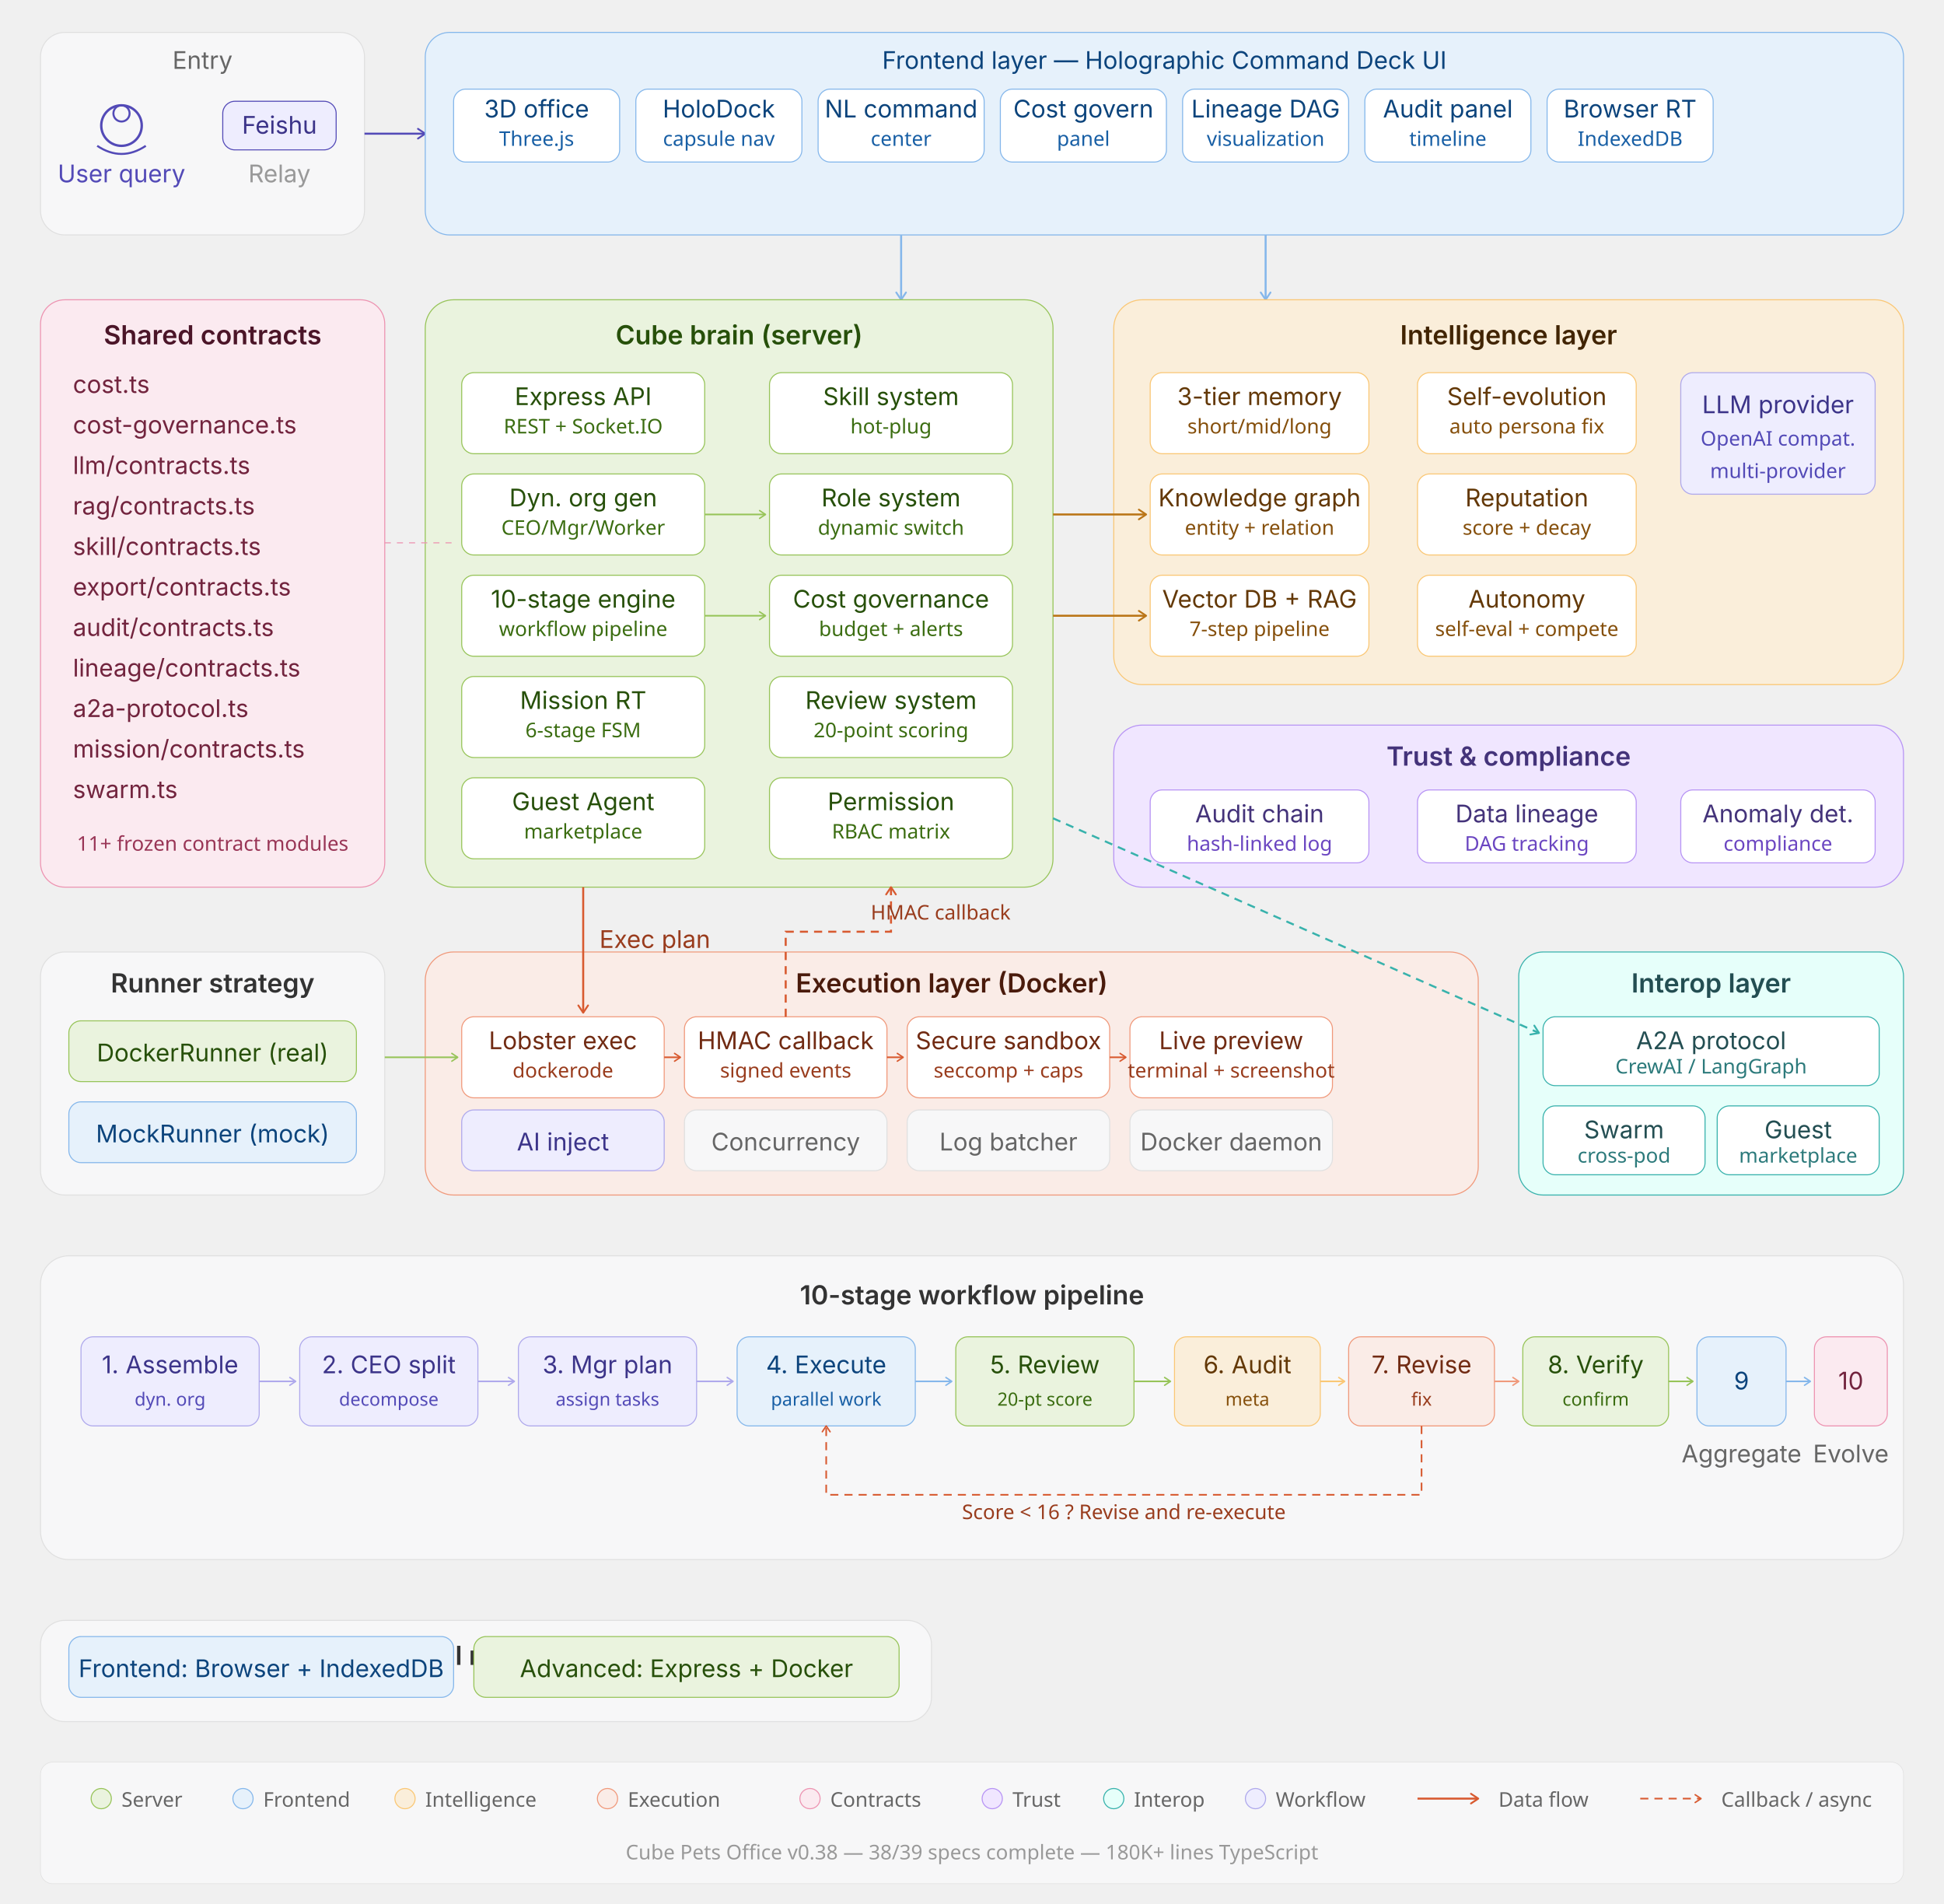
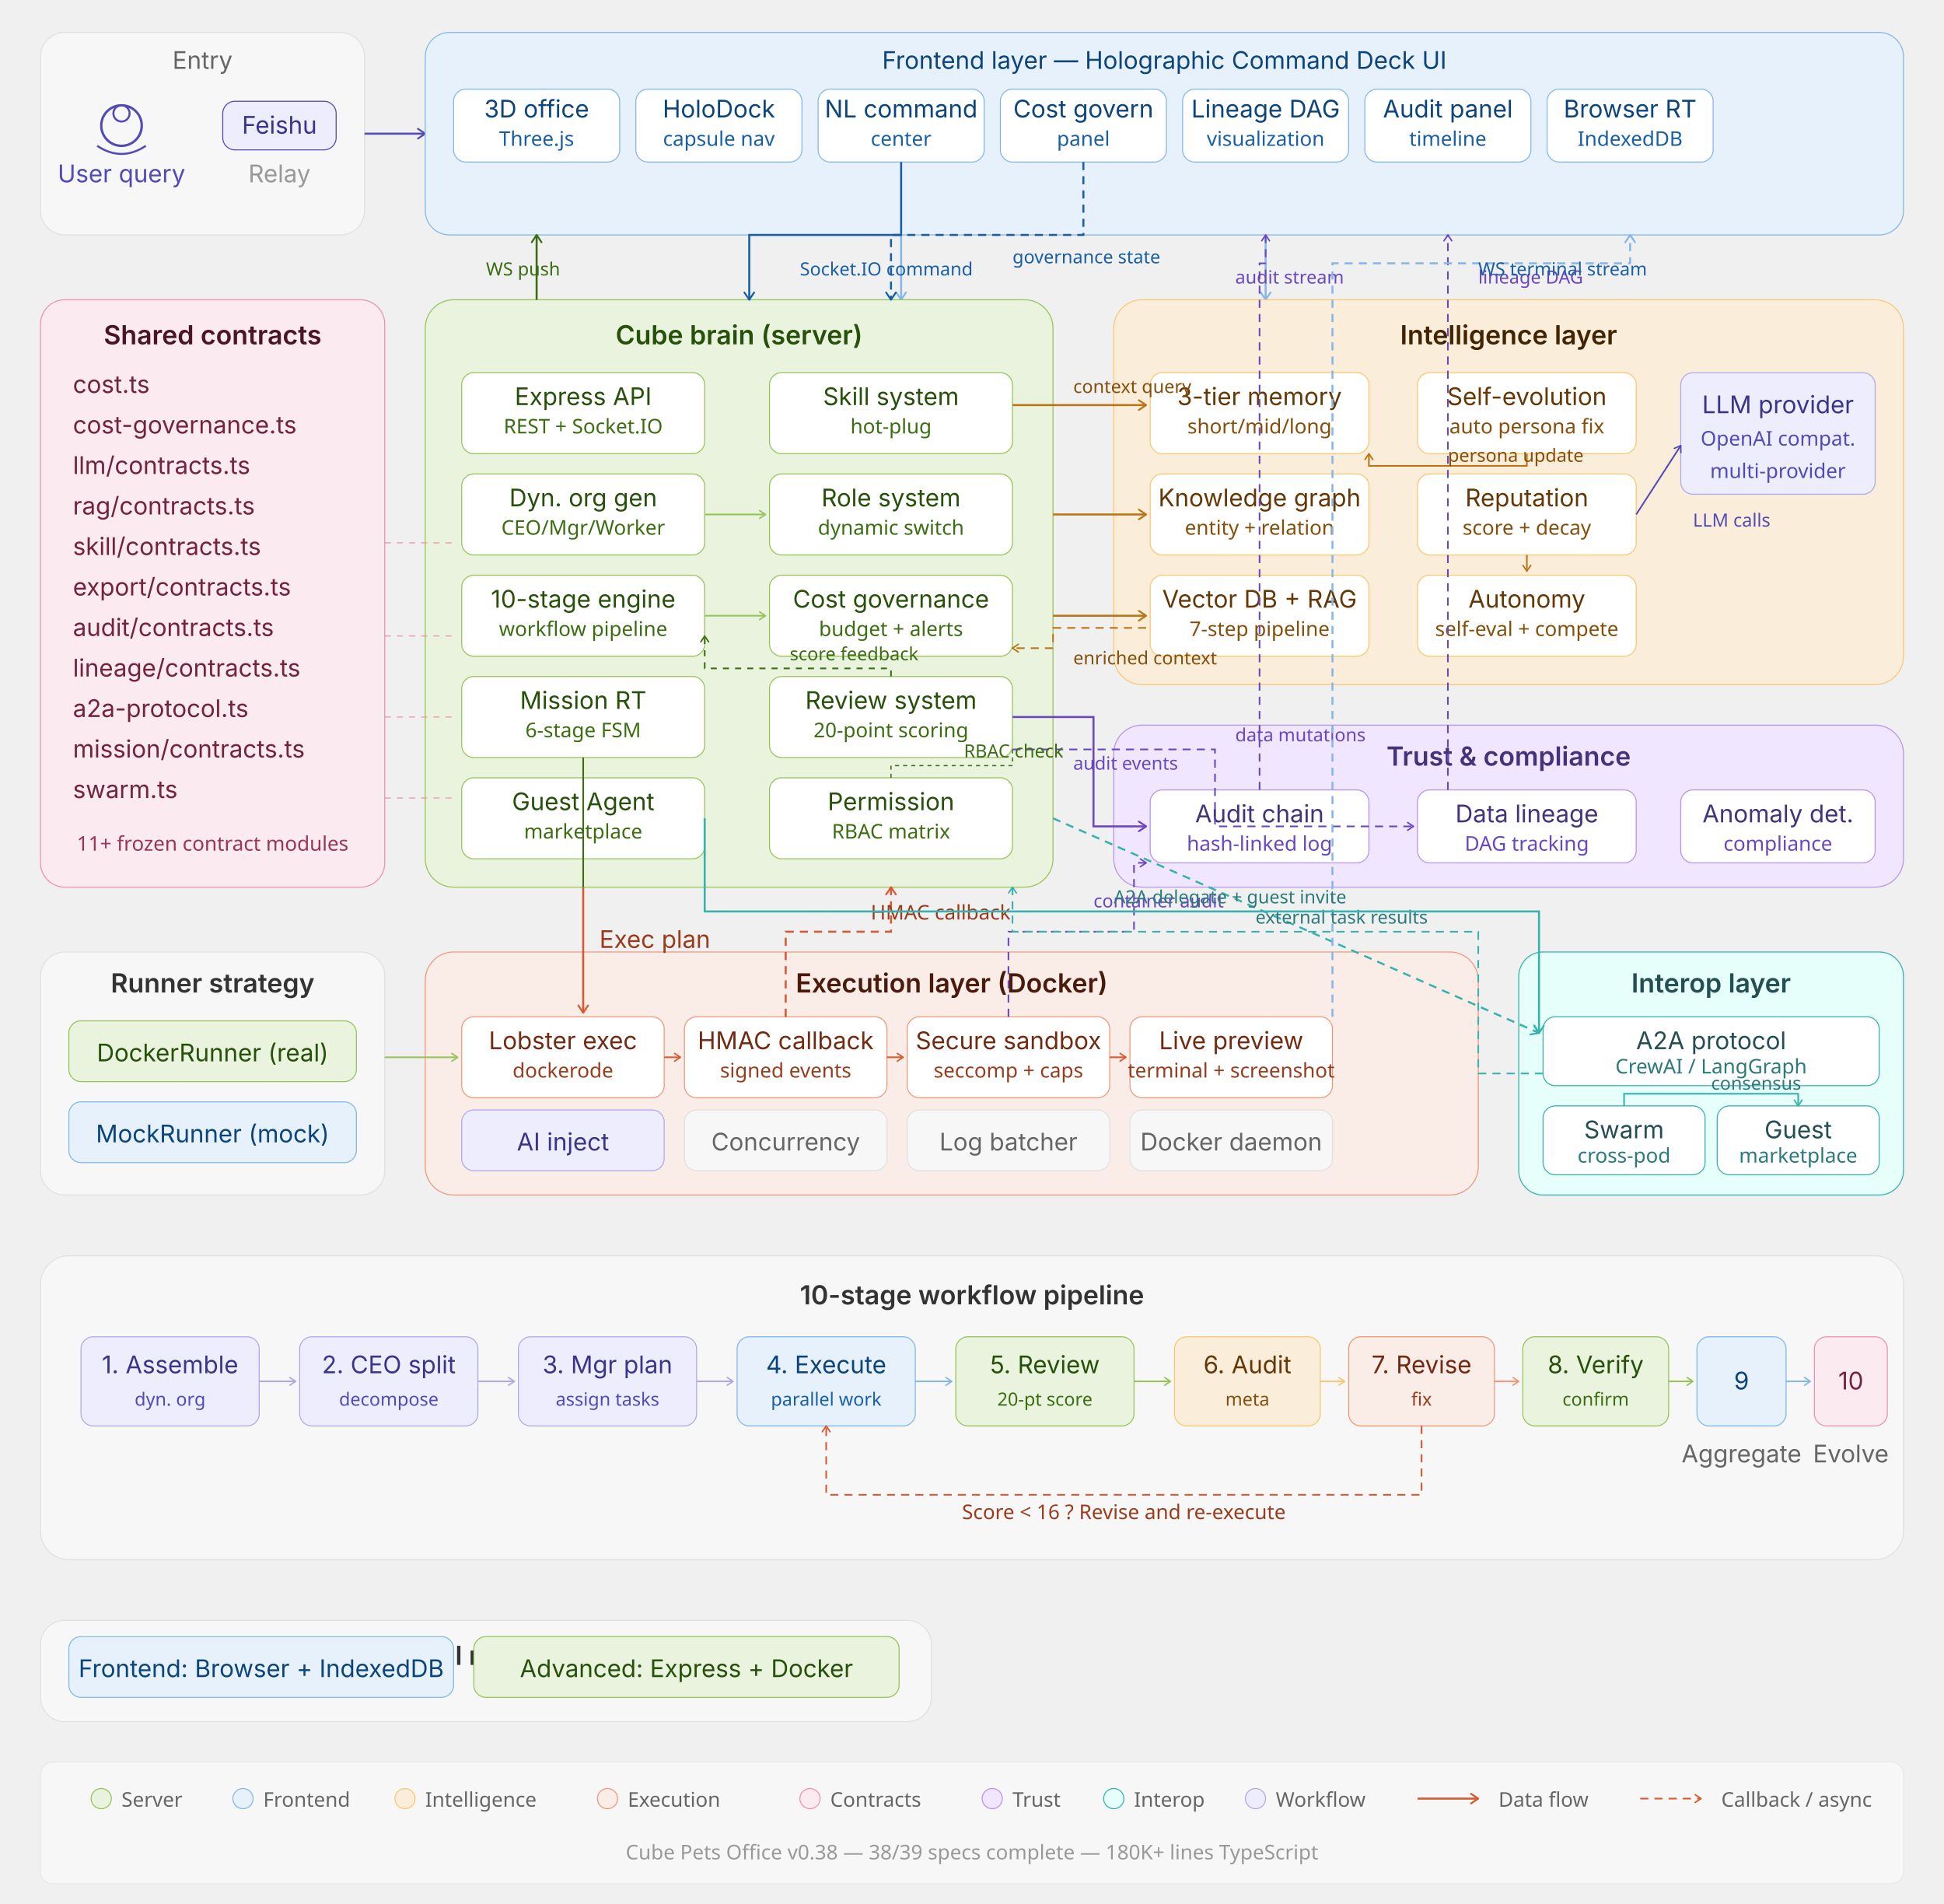
<svg xmlns="http://www.w3.org/2000/svg" width="960" height="940" viewBox="0 0 960 940">
  <style>
  .ts { font-family: system-ui, -apple-system, sans-serif; font-size: 12px; }
  .th { font-family: system-ui, -apple-system, sans-serif; font-size: 13px; font-weight: 600; }
  .sm { font-family: system-ui, sans-serif; font-size: 10px; }
  .xs { font-family: system-ui, sans-serif; font-size: 9px; }
</style>
  <defs>
    <marker id="arrow" viewBox="0 0 10 10" refX="8" refY="5" markerWidth="6" markerHeight="6" orient="auto-start-reverse">
      <path d="M2 1L8 5L2 9" fill="none" stroke="context-stroke" stroke-width="1.5" stroke-linecap="round" stroke-linejoin="round" />
    </marker>
  </defs>
  <rect x="20" y="16" width="160" height="100" rx="12" fill="#F7F7F8" stroke="#E0E0E0" stroke-width="0.5" />
  <text class="ts" x="100" y="34" text-anchor="middle" fill="#666">Entry</text>
  <circle cx="60" cy="62" r="10" fill="none" stroke="#534AB7" stroke-width="1.2" />
  <circle cx="60" cy="56" r="4" fill="none" stroke="#534AB7" stroke-width="1" />
  <path d="M48 72Q60 80 72 72" fill="none" stroke="#534AB7" stroke-width="1" />
  <text class="ts" x="60" y="90" text-anchor="middle" fill="#534AB7">User query</text>
  <rect x="110" y="50" width="56" height="24" rx="6" fill="#EEEDFE" stroke="#534AB7" stroke-width="0.5" />
  <text class="ts" x="138" y="66" text-anchor="middle" fill="#3C3489">Feishu</text>
  <text class="ts" x="138" y="90" text-anchor="middle" fill="#999">Relay</text>
  <line x1="180" y1="66" x2="210" y2="66" stroke="#534AB7" stroke-width="1" marker-end="url(#arrow)" />
  <rect x="210" y="16" width="730" height="100" rx="12" fill="#E6F1FB" stroke="#85B7EB" stroke-width="0.5" />
  <text class="ts" x="575" y="34" text-anchor="middle" fill="#0C447C">Frontend layer — Holographic Command Deck UI</text>
  <rect x="224" y="44" width="82" height="36" rx="6" fill="#fff" stroke="#85B7EB" stroke-width="0.5" />
  <text class="ts" x="265" y="58" text-anchor="middle" fill="#0C447C">3D office</text>
  <text class="sm" x="265" y="72" text-anchor="middle" fill="#185FA5">Three.js</text>
  <rect x="314" y="44" width="82" height="36" rx="6" fill="#fff" stroke="#85B7EB" stroke-width="0.5" />
  <text class="ts" x="355" y="58" text-anchor="middle" fill="#0C447C">HoloDock</text>
  <text class="sm" x="355" y="72" text-anchor="middle" fill="#185FA5">capsule nav</text>
  <rect x="404" y="44" width="82" height="36" rx="6" fill="#fff" stroke="#85B7EB" stroke-width="0.5" />
  <text class="ts" x="445" y="58" text-anchor="middle" fill="#0C447C">NL command</text>
  <text class="sm" x="445" y="72" text-anchor="middle" fill="#185FA5">center</text>
  <rect x="494" y="44" width="82" height="36" rx="6" fill="#fff" stroke="#85B7EB" stroke-width="0.5" />
  <text class="ts" x="535" y="58" text-anchor="middle" fill="#0C447C">Cost govern</text>
  <text class="sm" x="535" y="72" text-anchor="middle" fill="#185FA5">panel</text>
  <rect x="584" y="44" width="82" height="36" rx="6" fill="#fff" stroke="#85B7EB" stroke-width="0.5" />
  <text class="ts" x="625" y="58" text-anchor="middle" fill="#0C447C">Lineage DAG</text>
  <text class="sm" x="625" y="72" text-anchor="middle" fill="#185FA5">visualization</text>
  <rect x="674" y="44" width="82" height="36" rx="6" fill="#fff" stroke="#85B7EB" stroke-width="0.5" />
  <text class="ts" x="715" y="58" text-anchor="middle" fill="#0C447C">Audit panel</text>
  <text class="sm" x="715" y="72" text-anchor="middle" fill="#185FA5">timeline</text>
  <rect x="764" y="44" width="82" height="36" rx="6" fill="#fff" stroke="#85B7EB" stroke-width="0.5" />
  <text class="ts" x="805" y="58" text-anchor="middle" fill="#0C447C">Browser RT</text>
  <text class="sm" x="805" y="72" text-anchor="middle" fill="#185FA5">IndexedDB</text>
  <line x1="445" y1="116" x2="445" y2="148" stroke="#85B7EB" stroke-width="1" marker-end="url(#arrow)" />
  <line x1="625" y1="116" x2="625" y2="148" stroke="#85B7EB" stroke-width="1" marker-end="url(#arrow)" />
  <rect x="210" y="148" width="310" height="290" rx="14" fill="#EAF3DE" stroke="#97C459" stroke-width="0.5" />
  <text class="th" x="365" y="170" text-anchor="middle" fill="#27500A">Cube brain (server)</text>
  <rect x="228" y="184" width="120" height="40" rx="6" fill="#fff" stroke="#97C459" stroke-width="0.5" />
  <text class="ts" x="288" y="200" text-anchor="middle" fill="#27500A">Express API</text>
  <text class="sm" x="288" y="214" text-anchor="middle" fill="#3B6D11">REST + Socket.IO</text>
  <rect x="228" y="234" width="120" height="40" rx="6" fill="#fff" stroke="#97C459" stroke-width="0.5" />
  <text class="ts" x="288" y="250" text-anchor="middle" fill="#27500A">Dyn. org gen</text>
  <text class="sm" x="288" y="264" text-anchor="middle" fill="#3B6D11">CEO/Mgr/Worker</text>
  <rect x="228" y="284" width="120" height="40" rx="6" fill="#fff" stroke="#97C459" stroke-width="0.5" />
  <text class="ts" x="288" y="300" text-anchor="middle" fill="#27500A">10-stage engine</text>
  <text class="sm" x="288" y="314" text-anchor="middle" fill="#3B6D11">workflow pipeline</text>
  <rect x="228" y="334" width="120" height="40" rx="6" fill="#fff" stroke="#97C459" stroke-width="0.5" />
  <text class="ts" x="288" y="350" text-anchor="middle" fill="#27500A">Mission RT</text>
  <text class="sm" x="288" y="364" text-anchor="middle" fill="#3B6D11">6-stage FSM</text>
  <rect x="228" y="384" width="120" height="40" rx="6" fill="#fff" stroke="#97C459" stroke-width="0.5" />
  <text class="ts" x="288" y="400" text-anchor="middle" fill="#27500A">Guest Agent</text>
  <text class="sm" x="288" y="414" text-anchor="middle" fill="#3B6D11">marketplace</text>
  <rect x="380" y="184" width="120" height="40" rx="6" fill="#fff" stroke="#97C459" stroke-width="0.5" />
  <text class="ts" x="440" y="200" text-anchor="middle" fill="#27500A">Skill system</text>
  <text class="sm" x="440" y="214" text-anchor="middle" fill="#3B6D11">hot-plug</text>
  <rect x="380" y="234" width="120" height="40" rx="6" fill="#fff" stroke="#97C459" stroke-width="0.5" />
  <text class="ts" x="440" y="250" text-anchor="middle" fill="#27500A">Role system</text>
  <text class="sm" x="440" y="264" text-anchor="middle" fill="#3B6D11">dynamic switch</text>
  <rect x="380" y="284" width="120" height="40" rx="6" fill="#fff" stroke="#97C459" stroke-width="0.5" />
  <text class="ts" x="440" y="300" text-anchor="middle" fill="#27500A">Cost governance</text>
  <text class="sm" x="440" y="314" text-anchor="middle" fill="#3B6D11">budget + alerts</text>
  <rect x="380" y="334" width="120" height="40" rx="6" fill="#fff" stroke="#97C459" stroke-width="0.5" />
  <text class="ts" x="440" y="350" text-anchor="middle" fill="#27500A">Review system</text>
  <text class="sm" x="440" y="364" text-anchor="middle" fill="#3B6D11">20-point scoring</text>
  <rect x="380" y="384" width="120" height="40" rx="6" fill="#fff" stroke="#97C459" stroke-width="0.5" />
  <text class="ts" x="440" y="400" text-anchor="middle" fill="#27500A">Permission</text>
  <text class="sm" x="440" y="414" text-anchor="middle" fill="#3B6D11">RBAC matrix</text>
  <line x1="348" y1="304" x2="378" y2="304" stroke="#97C459" stroke-width="0.8" marker-end="url(#arrow)" />
  <line x1="348" y1="254" x2="378" y2="254" stroke="#97C459" stroke-width="0.8" marker-end="url(#arrow)" />
  <rect x="550" y="148" width="390" height="190" rx="14" fill="#FAEEDA" stroke="#FAC775" stroke-width="0.5" />
  <text class="th" x="745" y="170" text-anchor="middle" fill="#412402">Intelligence layer</text>
  <rect x="568" y="184" width="108" height="40" rx="6" fill="#fff" stroke="#FAC775" stroke-width="0.5" />
  <text class="ts" x="622" y="200" text-anchor="middle" fill="#633806">3-tier memory</text>
  <text class="sm" x="622" y="214" text-anchor="middle" fill="#854F0B">short/mid/long</text>
  <rect x="568" y="234" width="108" height="40" rx="6" fill="#fff" stroke="#FAC775" stroke-width="0.5" />
  <text class="ts" x="622" y="250" text-anchor="middle" fill="#633806">Knowledge graph</text>
  <text class="sm" x="622" y="264" text-anchor="middle" fill="#854F0B">entity + relation</text>
  <rect x="568" y="284" width="108" height="40" rx="6" fill="#fff" stroke="#FAC775" stroke-width="0.5" />
  <text class="ts" x="622" y="300" text-anchor="middle" fill="#633806">Vector DB + RAG</text>
  <text class="sm" x="622" y="314" text-anchor="middle" fill="#854F0B">7-step pipeline</text>
  <rect x="700" y="184" width="108" height="40" rx="6" fill="#fff" stroke="#FAC775" stroke-width="0.5" />
  <text class="ts" x="754" y="200" text-anchor="middle" fill="#633806">Self-evolution</text>
  <text class="sm" x="754" y="214" text-anchor="middle" fill="#854F0B">auto persona fix</text>
  <rect x="700" y="234" width="108" height="40" rx="6" fill="#fff" stroke="#FAC775" stroke-width="0.5" />
  <text class="ts" x="754" y="250" text-anchor="middle" fill="#633806">Reputation</text>
  <text class="sm" x="754" y="264" text-anchor="middle" fill="#854F0B">score + decay</text>
  <rect x="700" y="284" width="108" height="40" rx="6" fill="#fff" stroke="#FAC775" stroke-width="0.5" />
  <text class="ts" x="754" y="300" text-anchor="middle" fill="#633806">Autonomy</text>
  <text class="sm" x="754" y="314" text-anchor="middle" fill="#854F0B">self-eval + compete</text>
  <rect x="830" y="184" width="96" height="60" rx="6" fill="#EEEDFE" stroke="#AFA9EC" stroke-width="0.5" />
  <text class="ts" x="878" y="204" text-anchor="middle" fill="#3C3489">LLM provider</text>
  <text class="sm" x="878" y="220" text-anchor="middle" fill="#534AB7">OpenAI compat.</text>
  <text class="sm" x="878" y="236" text-anchor="middle" fill="#534AB7">multi-provider</text>
  <line x1="520" y1="254" x2="566" y2="254" stroke="#BA7517" stroke-width="1" marker-end="url(#arrow)" />
  <line x1="520" y1="304" x2="566" y2="304" stroke="#BA7517" stroke-width="1" marker-end="url(#arrow)" />
  <rect x="550" y="358" width="390" height="80" rx="14" fill="#F0E6FF" stroke="#B794F4" stroke-width="0.5" />
  <text class="th" x="745" y="378" text-anchor="middle" fill="#44337A">Trust &amp; compliance</text>
  <rect x="568" y="390" width="108" height="36" rx="6" fill="#fff" stroke="#B794F4" stroke-width="0.5" />
  <text class="ts" x="622" y="406" text-anchor="middle" fill="#44337A">Audit chain</text>
  <text class="sm" x="622" y="420" text-anchor="middle" fill="#6B46C1">hash-linked log</text>
  <rect x="700" y="390" width="108" height="36" rx="6" fill="#fff" stroke="#B794F4" stroke-width="0.5" />
  <text class="ts" x="754" y="406" text-anchor="middle" fill="#44337A">Data lineage</text>
  <text class="sm" x="754" y="420" text-anchor="middle" fill="#6B46C1">DAG tracking</text>
  <rect x="830" y="390" width="96" height="36" rx="6" fill="#fff" stroke="#B794F4" stroke-width="0.5" />
  <text class="ts" x="878" y="406" text-anchor="middle" fill="#44337A">Anomaly det.</text>
  <text class="sm" x="878" y="420" text-anchor="middle" fill="#6B46C1">compliance</text>
  <rect x="210" y="470" width="520" height="120" rx="14" fill="#FAECE7" stroke="#F0997B" stroke-width="0.5" />
  <text class="th" x="470" y="490" text-anchor="middle" fill="#4A1B0C">Execution layer (Docker)</text>
  <rect x="228" y="502" width="100" height="40" rx="6" fill="#fff" stroke="#F0997B" stroke-width="0.5" />
  <text class="ts" x="278" y="518" text-anchor="middle" fill="#712B13">Lobster exec</text>
  <text class="sm" x="278" y="532" text-anchor="middle" fill="#993C1D">dockerode</text>
  <rect x="338" y="502" width="100" height="40" rx="6" fill="#fff" stroke="#F0997B" stroke-width="0.5" />
  <text class="ts" x="388" y="518" text-anchor="middle" fill="#712B13">HMAC callback</text>
  <text class="sm" x="388" y="532" text-anchor="middle" fill="#993C1D">signed events</text>
  <rect x="448" y="502" width="100" height="40" rx="6" fill="#fff" stroke="#F0997B" stroke-width="0.5" />
  <text class="ts" x="498" y="518" text-anchor="middle" fill="#712B13">Secure sandbox</text>
  <text class="sm" x="498" y="532" text-anchor="middle" fill="#993C1D">seccomp + caps</text>
  <rect x="558" y="502" width="100" height="40" rx="6" fill="#fff" stroke="#F0997B" stroke-width="0.5" />
  <text class="ts" x="608" y="518" text-anchor="middle" fill="#712B13">Live preview</text>
  <text class="sm" x="608" y="532" text-anchor="middle" fill="#993C1D">terminal + screenshot</text>
  <rect x="228" y="548" width="100" height="30" rx="6" fill="#EEEDFE" stroke="#AFA9EC" stroke-width="0.5" />
  <text class="ts" x="278" y="568" text-anchor="middle" fill="#3C3489">AI inject</text>
  <rect x="338" y="548" width="100" height="30" rx="6" fill="#F7F7F8" stroke="#E0E0E0" stroke-width="0.5" />
  <text class="ts" x="388" y="568" text-anchor="middle" fill="#666">Concurrency</text>
  <rect x="448" y="548" width="100" height="30" rx="6" fill="#F7F7F8" stroke="#E0E0E0" stroke-width="0.5" />
  <text class="ts" x="498" y="568" text-anchor="middle" fill="#666">Log batcher</text>
  <rect x="558" y="548" width="100" height="30" rx="6" fill="#F7F7F8" stroke="#E0E0E0" stroke-width="0.5" />
  <text class="ts" x="608" y="568" text-anchor="middle" fill="#666">Docker daemon</text>
  <line x1="288" y1="438" x2="288" y2="500" stroke="#D85A30" stroke-width="1" marker-end="url(#arrow)" />
  <text class="ts" x="296" y="468" fill="#993C1D">Exec plan</text>
  <line x1="328" y1="522" x2="336" y2="522" stroke="#D85A30" stroke-width="0.8" marker-end="url(#arrow)" />
  <line x1="438" y1="522" x2="446" y2="522" stroke="#D85A30" stroke-width="0.8" marker-end="url(#arrow)" />
  <line x1="548" y1="522" x2="556" y2="522" stroke="#D85A30" stroke-width="0.8" marker-end="url(#arrow)" />
  <path d="M388 502 L388 460 L440 460 L440 438" fill="none" stroke="#D85A30" stroke-width="1" stroke-dasharray="4 3" marker-end="url(#arrow)" />
  <text class="sm" x="430" y="454" fill="#993C1D">HMAC callback</text>
  <rect x="750" y="470" width="190" height="120" rx="12" fill="#E6FFFA" stroke="#38B2AC" stroke-width="0.5" />
  <text class="th" x="845" y="490" text-anchor="middle" fill="#234E52">Interop layer</text>
  <rect x="762" y="502" width="166" height="34" rx="6" fill="#fff" stroke="#38B2AC" stroke-width="0.5" />
  <text class="ts" x="845" y="518" text-anchor="middle" fill="#234E52">A2A protocol</text>
  <text class="sm" x="845" y="530" text-anchor="middle" fill="#2C7A7B">CrewAI / LangGraph</text>
  <rect x="762" y="546" width="80" height="34" rx="6" fill="#fff" stroke="#38B2AC" stroke-width="0.5" />
  <text class="ts" x="802" y="562" text-anchor="middle" fill="#234E52">Swarm</text>
  <text class="sm" x="802" y="574" text-anchor="middle" fill="#2C7A7B">cross-pod</text>
  <rect x="848" y="546" width="80" height="34" rx="6" fill="#fff" stroke="#38B2AC" stroke-width="0.5" />
  <text class="ts" x="888" y="562" text-anchor="middle" fill="#234E52">Guest</text>
  <text class="sm" x="888" y="574" text-anchor="middle" fill="#2C7A7B">marketplace</text>
  <line x1="520" y1="404" x2="760" y2="510" stroke="#38B2AC" stroke-width="1" stroke-dasharray="4 3" marker-end="url(#arrow)" />
  <rect x="20" y="148" width="170" height="290" rx="12" fill="#FBEAF0" stroke="#ED93B1" stroke-width="0.5" />
  <text class="th" x="105" y="170" text-anchor="middle" fill="#4B1528">Shared contracts</text>
  <text class="ts" x="36" y="194" fill="#72243E">cost.ts</text>
  <text class="ts" x="36" y="214" fill="#72243E">cost-governance.ts</text>
  <text class="ts" x="36" y="234" fill="#72243E">llm/contracts.ts</text>
  <text class="ts" x="36" y="254" fill="#72243E">rag/contracts.ts</text>
  <text class="ts" x="36" y="274" fill="#72243E">skill/contracts.ts</text>
  <text class="ts" x="36" y="294" fill="#72243E">export/contracts.ts</text>
  <text class="ts" x="36" y="314" fill="#72243E">audit/contracts.ts</text>
  <text class="ts" x="36" y="334" fill="#72243E">lineage/contracts.ts</text>
  <text class="ts" x="36" y="354" fill="#72243E">a2a-protocol.ts</text>
  <text class="ts" x="36" y="374" fill="#72243E">mission/contracts.ts</text>
  <text class="ts" x="36" y="394" fill="#72243E">swarm.ts</text>
  <text class="sm" x="105" y="420" text-anchor="middle" fill="#993556">11+ frozen contract modules</text>
  <line x1="190" y1="268" x2="226" y2="268" stroke="#ED93B1" stroke-width="0.5" stroke-dasharray="3 3" />
  <rect x="20" y="470" width="170" height="120" rx="12" fill="#F7F7F8" stroke="#E0E0E0" stroke-width="0.5" />
  <text class="th" x="105" y="490" text-anchor="middle" fill="#333">Runner strategy</text>
  <rect x="34" y="504" width="142" height="30" rx="6" fill="#EAF3DE" stroke="#97C459" stroke-width="0.5" />
  <text class="ts" x="105" y="524" text-anchor="middle" fill="#27500A">DockerRunner (real)</text>
  <rect x="34" y="544" width="142" height="30" rx="6" fill="#E6F1FB" stroke="#85B7EB" stroke-width="0.5" />
  <text class="ts" x="105" y="564" text-anchor="middle" fill="#0C447C">MockRunner (mock)</text>
  <line x1="190" y1="522" x2="226" y2="522" stroke="#97C459" stroke-width="0.8" marker-end="url(#arrow)" />
  <rect x="20" y="620" width="920" height="150" rx="14" fill="#F7F7F8" stroke="#E0E0E0" stroke-width="0.5" />
  <text class="th" x="480" y="644" text-anchor="middle" fill="#333">10-stage workflow pipeline</text>
  <rect x="40" y="660" width="88" height="44" rx="6" fill="#EEEDFE" stroke="#AFA9EC" stroke-width="0.5" />
  <text class="ts" x="84" y="678" text-anchor="middle" fill="#3C3489">1. Assemble</text>
  <text class="xs" x="84" y="694" text-anchor="middle" fill="#534AB7">dyn. org</text>
  <line x1="128" y1="682" x2="146" y2="682" stroke="#AFA9EC" stroke-width="0.8" marker-end="url(#arrow)" />
  <rect x="148" y="660" width="88" height="44" rx="6" fill="#EEEDFE" stroke="#AFA9EC" stroke-width="0.5" />
  <text class="ts" x="192" y="678" text-anchor="middle" fill="#3C3489">2. CEO split</text>
  <text class="xs" x="192" y="694" text-anchor="middle" fill="#534AB7">decompose</text>
  <line x1="236" y1="682" x2="254" y2="682" stroke="#AFA9EC" stroke-width="0.8" marker-end="url(#arrow)" />
  <rect x="256" y="660" width="88" height="44" rx="6" fill="#EEEDFE" stroke="#AFA9EC" stroke-width="0.5" />
  <text class="ts" x="300" y="678" text-anchor="middle" fill="#3C3489">3. Mgr plan</text>
  <text class="xs" x="300" y="694" text-anchor="middle" fill="#534AB7">assign tasks</text>
  <line x1="344" y1="682" x2="362" y2="682" stroke="#AFA9EC" stroke-width="0.8" marker-end="url(#arrow)" />
  <rect x="364" y="660" width="88" height="44" rx="6" fill="#E6F1FB" stroke="#85B7EB" stroke-width="0.5" />
  <text class="ts" x="408" y="678" text-anchor="middle" fill="#0C447C">4. Execute</text>
  <text class="xs" x="408" y="694" text-anchor="middle" fill="#185FA5">parallel work</text>
  <line x1="452" y1="682" x2="470" y2="682" stroke="#85B7EB" stroke-width="0.8" marker-end="url(#arrow)" />
  <rect x="472" y="660" width="88" height="44" rx="6" fill="#EAF3DE" stroke="#97C459" stroke-width="0.5" />
  <text class="ts" x="516" y="678" text-anchor="middle" fill="#27500A">5. Review</text>
  <text class="xs" x="516" y="694" text-anchor="middle" fill="#3B6D11">20-pt score</text>
  <line x1="560" y1="682" x2="578" y2="682" stroke="#97C459" stroke-width="0.8" marker-end="url(#arrow)" />
  <rect x="580" y="660" width="72" height="44" rx="6" fill="#FAEEDA" stroke="#FAC775" stroke-width="0.5" />
  <text class="ts" x="616" y="678" text-anchor="middle" fill="#633806">6. Audit</text>
  <text class="xs" x="616" y="694" text-anchor="middle" fill="#854F0B">meta</text>
  <line x1="652" y1="682" x2="664" y2="682" stroke="#FAC775" stroke-width="0.8" marker-end="url(#arrow)" />
  <rect x="666" y="660" width="72" height="44" rx="6" fill="#FAECE7" stroke="#F0997B" stroke-width="0.5" />
  <text class="ts" x="702" y="678" text-anchor="middle" fill="#712B13">7. Revise</text>
  <text class="xs" x="702" y="694" text-anchor="middle" fill="#993C1D">fix</text>
  <line x1="738" y1="682" x2="750" y2="682" stroke="#F0997B" stroke-width="0.8" marker-end="url(#arrow)" />
  <rect x="752" y="660" width="72" height="44" rx="6" fill="#EAF3DE" stroke="#97C459" stroke-width="0.5" />
  <text class="ts" x="788" y="678" text-anchor="middle" fill="#27500A">8. Verify</text>
  <text class="xs" x="788" y="694" text-anchor="middle" fill="#3B6D11">confirm</text>
  <line x1="824" y1="682" x2="836" y2="682" stroke="#97C459" stroke-width="0.8" marker-end="url(#arrow)" />
  <rect x="838" y="660" width="44" height="44" rx="6" fill="#E6F1FB" stroke="#85B7EB" stroke-width="0.5" />
  <text class="ts" x="860" y="686" text-anchor="middle" fill="#0C447C">9</text>
  <line x1="882" y1="682" x2="894" y2="682" stroke="#85B7EB" stroke-width="0.8" marker-end="url(#arrow)" />
  <rect x="896" y="660" width="36" height="44" rx="6" fill="#FBEAF0" stroke="#ED93B1" stroke-width="0.5" />
  <text class="ts" x="914" y="686" text-anchor="middle" fill="#72243E">10</text>
  <text class="ts" x="860" y="722" text-anchor="middle" fill="#666">Aggregate</text>
  <text class="ts" x="914" y="722" text-anchor="middle" fill="#666">Evolve</text>
  <path d="M702 704 L702 738 L408 738 L408 704" fill="none" stroke="#D85A30" stroke-width="0.8" stroke-dasharray="4 3" marker-end="url(#arrow)" />
  <text class="sm" x="555" y="750" text-anchor="middle" fill="#993C1D">Score &lt; 16 ? Revise and re-execute</text>
  <rect x="20" y="800" width="440" height="50" rx="12" fill="#F7F7F8" stroke="#E0E0E0" stroke-width="0.5" />
  <text class="th" x="240" y="822" text-anchor="middle" fill="#333">Dual runtime</text>
  <rect x="34" y="808" width="190" height="30" rx="6" fill="#E6F1FB" stroke="#85B7EB" stroke-width="0.5" />
  <text class="ts" x="129" y="828" text-anchor="middle" fill="#0C447C">Frontend: Browser + IndexedDB</text>
  <rect x="234" y="808" width="210" height="30" rx="6" fill="#EAF3DE" stroke="#97C459" stroke-width="0.5" />
  <text class="ts" x="339" y="828" text-anchor="middle" fill="#27500A">Advanced: Express + Docker</text>
  <rect x="20" y="870" width="920" height="60" rx="6" fill="#F7F7F8" stroke="#E0E0E0" stroke-width="0.3" />
  <circle cx="50" cy="888" r="5" fill="#EAF3DE" stroke="#97C459" stroke-width="0.5" />
  <text class="sm" x="60" y="892" fill="#666">Server</text>
  <circle cx="120" cy="888" r="5" fill="#E6F1FB" stroke="#85B7EB" stroke-width="0.5" />
  <text class="sm" x="130" y="892" fill="#666">Frontend</text>
  <circle cx="200" cy="888" r="5" fill="#FAEEDA" stroke="#FAC775" stroke-width="0.5" />
  <text class="sm" x="210" y="892" fill="#666">Intelligence</text>
  <circle cx="300" cy="888" r="5" fill="#FAECE7" stroke="#F0997B" stroke-width="0.5" />
  <text class="sm" x="310" y="892" fill="#666">Execution</text>
  <circle cx="400" cy="888" r="5" fill="#FBEAF0" stroke="#ED93B1" stroke-width="0.5" />
  <text class="sm" x="410" y="892" fill="#666">Contracts</text>
  <circle cx="490" cy="888" r="5" fill="#F0E6FF" stroke="#B794F4" stroke-width="0.5" />
  <text class="sm" x="500" y="892" fill="#666">Trust</text>
  <circle cx="550" cy="888" r="5" fill="#E6FFFA" stroke="#38B2AC" stroke-width="0.5" />
  <text class="sm" x="560" y="892" fill="#666">Interop</text>
  <circle cx="620" cy="888" r="5" fill="#EEEDFE" stroke="#AFA9EC" stroke-width="0.5" />
  <text class="sm" x="630" y="892" fill="#666">Workflow</text>
  <line x1="700" y1="888" x2="730" y2="888" stroke="#D85A30" stroke-width="1" marker-end="url(#arrow)" />
  <text class="sm" x="740" y="892" fill="#666">Data flow</text>
  <line x1="810" y1="888" x2="840" y2="888" stroke="#D85A30" stroke-width="0.8" stroke-dasharray="4 3" marker-end="url(#arrow)" />
  <text class="sm" x="850" y="892" fill="#666">Callback / async</text>
  <text class="sm" x="480" y="918" text-anchor="middle" fill="#999">Cube Pets Office v0.38 — 38/39 specs complete — 180K+ lines TypeScript</text>
+   <path d="M445 80 L445 116 L370 116 L370 148" fill="none" stroke="#185FA5" stroke-width="1" marker-end="url(#arrow)" />
+   <text class="xs" x="395" y="136" fill="#185FA5">Socket.IO command</text>
+   <path d="M535 80 L535 116 L440 116 L440 148" fill="none" stroke="#185FA5" stroke-width="1" stroke-dasharray="4 3" marker-end="url(#arrow)" />
+   <text class="xs" x="500" y="130" fill="#185FA5">governance state</text>
+   <path d="M265 148 L265 116" fill="none" stroke="#3B6D11" stroke-width="1" marker-end="url(#arrow)" />
+   <text class="xs" x="240" y="136" fill="#3B6D11">WS push</text>
+   <line x1="500" y1="200" x2="566" y2="200" stroke="#BA7517" stroke-width="1" marker-end="url(#arrow)" />
+   <text class="xs" x="530" y="194" fill="#854F0B">context query</text>
+   <path d="M566 310 L520 310 L520 320 L500 320" fill="none" stroke="#BA7517" stroke-width="0.8" stroke-dasharray="4 3" marker-end="url(#arrow)" />
+   <text class="xs" x="530" y="328" fill="#854F0B">enriched context</text>
+   <line x1="808" y1="254" x2="830" y2="220" stroke="#534AB7" stroke-width="0.8" marker-end="url(#arrow)" />
+   <text class="xs" x="836" y="260" fill="#534AB7">LLM calls</text>
+   <path d="M500 354 L540 354 L540 408 L566 408" fill="none" stroke="#6B46C1" stroke-width="1" marker-end="url(#arrow)" />
+   <text class="xs" x="530" y="380" fill="#6B46C1">audit events</text>
+   <path d="M500 370 L600 370 L600 408 L698 408" fill="none" stroke="#6B46C1" stroke-width="0.8" stroke-dasharray="4 3" marker-end="url(#arrow)" />
+   <text class="xs" x="610" y="366" fill="#6B46C1">data mutations</text>
+   <path d="M622 390 L622 130 L625 130 L625 116" fill="none" stroke="#6B46C1" stroke-width="0.8" stroke-dasharray="4 3" marker-end="url(#arrow)" />
+   <text class="xs" x="610" y="140" fill="#6B46C1">audit stream</text>
+   <path d="M715 390 L715 130 L715 116" fill="none" stroke="#6B46C1" stroke-width="0.8" stroke-dasharray="4 3" marker-end="url(#arrow)" />
+   <text class="xs" x="730" y="140" fill="#6B46C1">lineage DAG</text>
+   <path d="M498 502 L498 460 L560 460 L560 426 L566 426" fill="none" stroke="#6B46C1" stroke-width="0.8" stroke-dasharray="4 3" marker-end="url(#arrow)" />
+   <text class="xs" x="540" y="448" fill="#6B46C1">container audit</text>
+   <path d="M658 502 L658 130 L805 130 L805 116" fill="none" stroke="#85B7EB" stroke-width="1" stroke-dasharray="4 3" marker-end="url(#arrow)" />
+   <text class="xs" x="730" y="136" fill="#185FA5">WS terminal stream</text>
+   <path d="M762 530 L730 530 L730 460 L500 460 L500 438" fill="none" stroke="#38B2AC" stroke-width="0.8" stroke-dasharray="4 3" marker-end="url(#arrow)" />
+   <text class="xs" x="620" y="456" fill="#2C7A7B">external task results</text>
+   <path d="M348 404 L348 450 L760 450 L760 510" fill="none" stroke="#38B2AC" stroke-width="1" marker-end="url(#arrow)" />
+   <text class="xs" x="550" y="446" fill="#2C7A7B">A2A delegate + guest invite</text>
+   <path d="M802 546 L802 540 L888 540 L888 546" fill="none" stroke="#38B2AC" stroke-width="0.8" marker-end="url(#arrow)" />
+   <text class="xs" x="845" y="538" fill="#2C7A7B">consensus</text>
+   <path d="M754 224 L754 230 L676 230 L676 224" fill="none" stroke="#BA7517" stroke-width="0.8" marker-end="url(#arrow)" />
+   <text class="xs" x="715" y="228" fill="#854F0B">persona update</text>
+   <line x1="754" y1="274" x2="754" y2="282" stroke="#BA7517" stroke-width="0.8" marker-end="url(#arrow)" />
+   <path d="M288 374 L288 380 L288 438" fill="none" stroke="#3B6D11" stroke-width="0.8" />
+   <path d="M440 334 L440 330 L348 330 L348 314" fill="none" stroke="#3B6D11" stroke-width="0.8" stroke-dasharray="3 3" marker-end="url(#arrow)" />
+   <text class="xs" x="390" y="326" fill="#3B6D11">score feedback</text>
+   <path d="M440 384 L440 378 L500 378 L500 370" fill="none" stroke="#3B6D11" stroke-width="0.6" stroke-dasharray="2 2" />
+   <text class="xs" x="476" y="374" fill="#3B6D11">RBAC check</text>
+   <line x1="190" y1="314" x2="226" y2="314" stroke="#ED93B1" stroke-width="0.5" stroke-dasharray="3 3" />
+   <line x1="190" y1="354" x2="226" y2="354" stroke="#ED93B1" stroke-width="0.5" stroke-dasharray="3 3" />
+   <line x1="190" y1="394" x2="226" y2="394" stroke="#ED93B1" stroke-width="0.5" stroke-dasharray="3 3" />
</svg>
